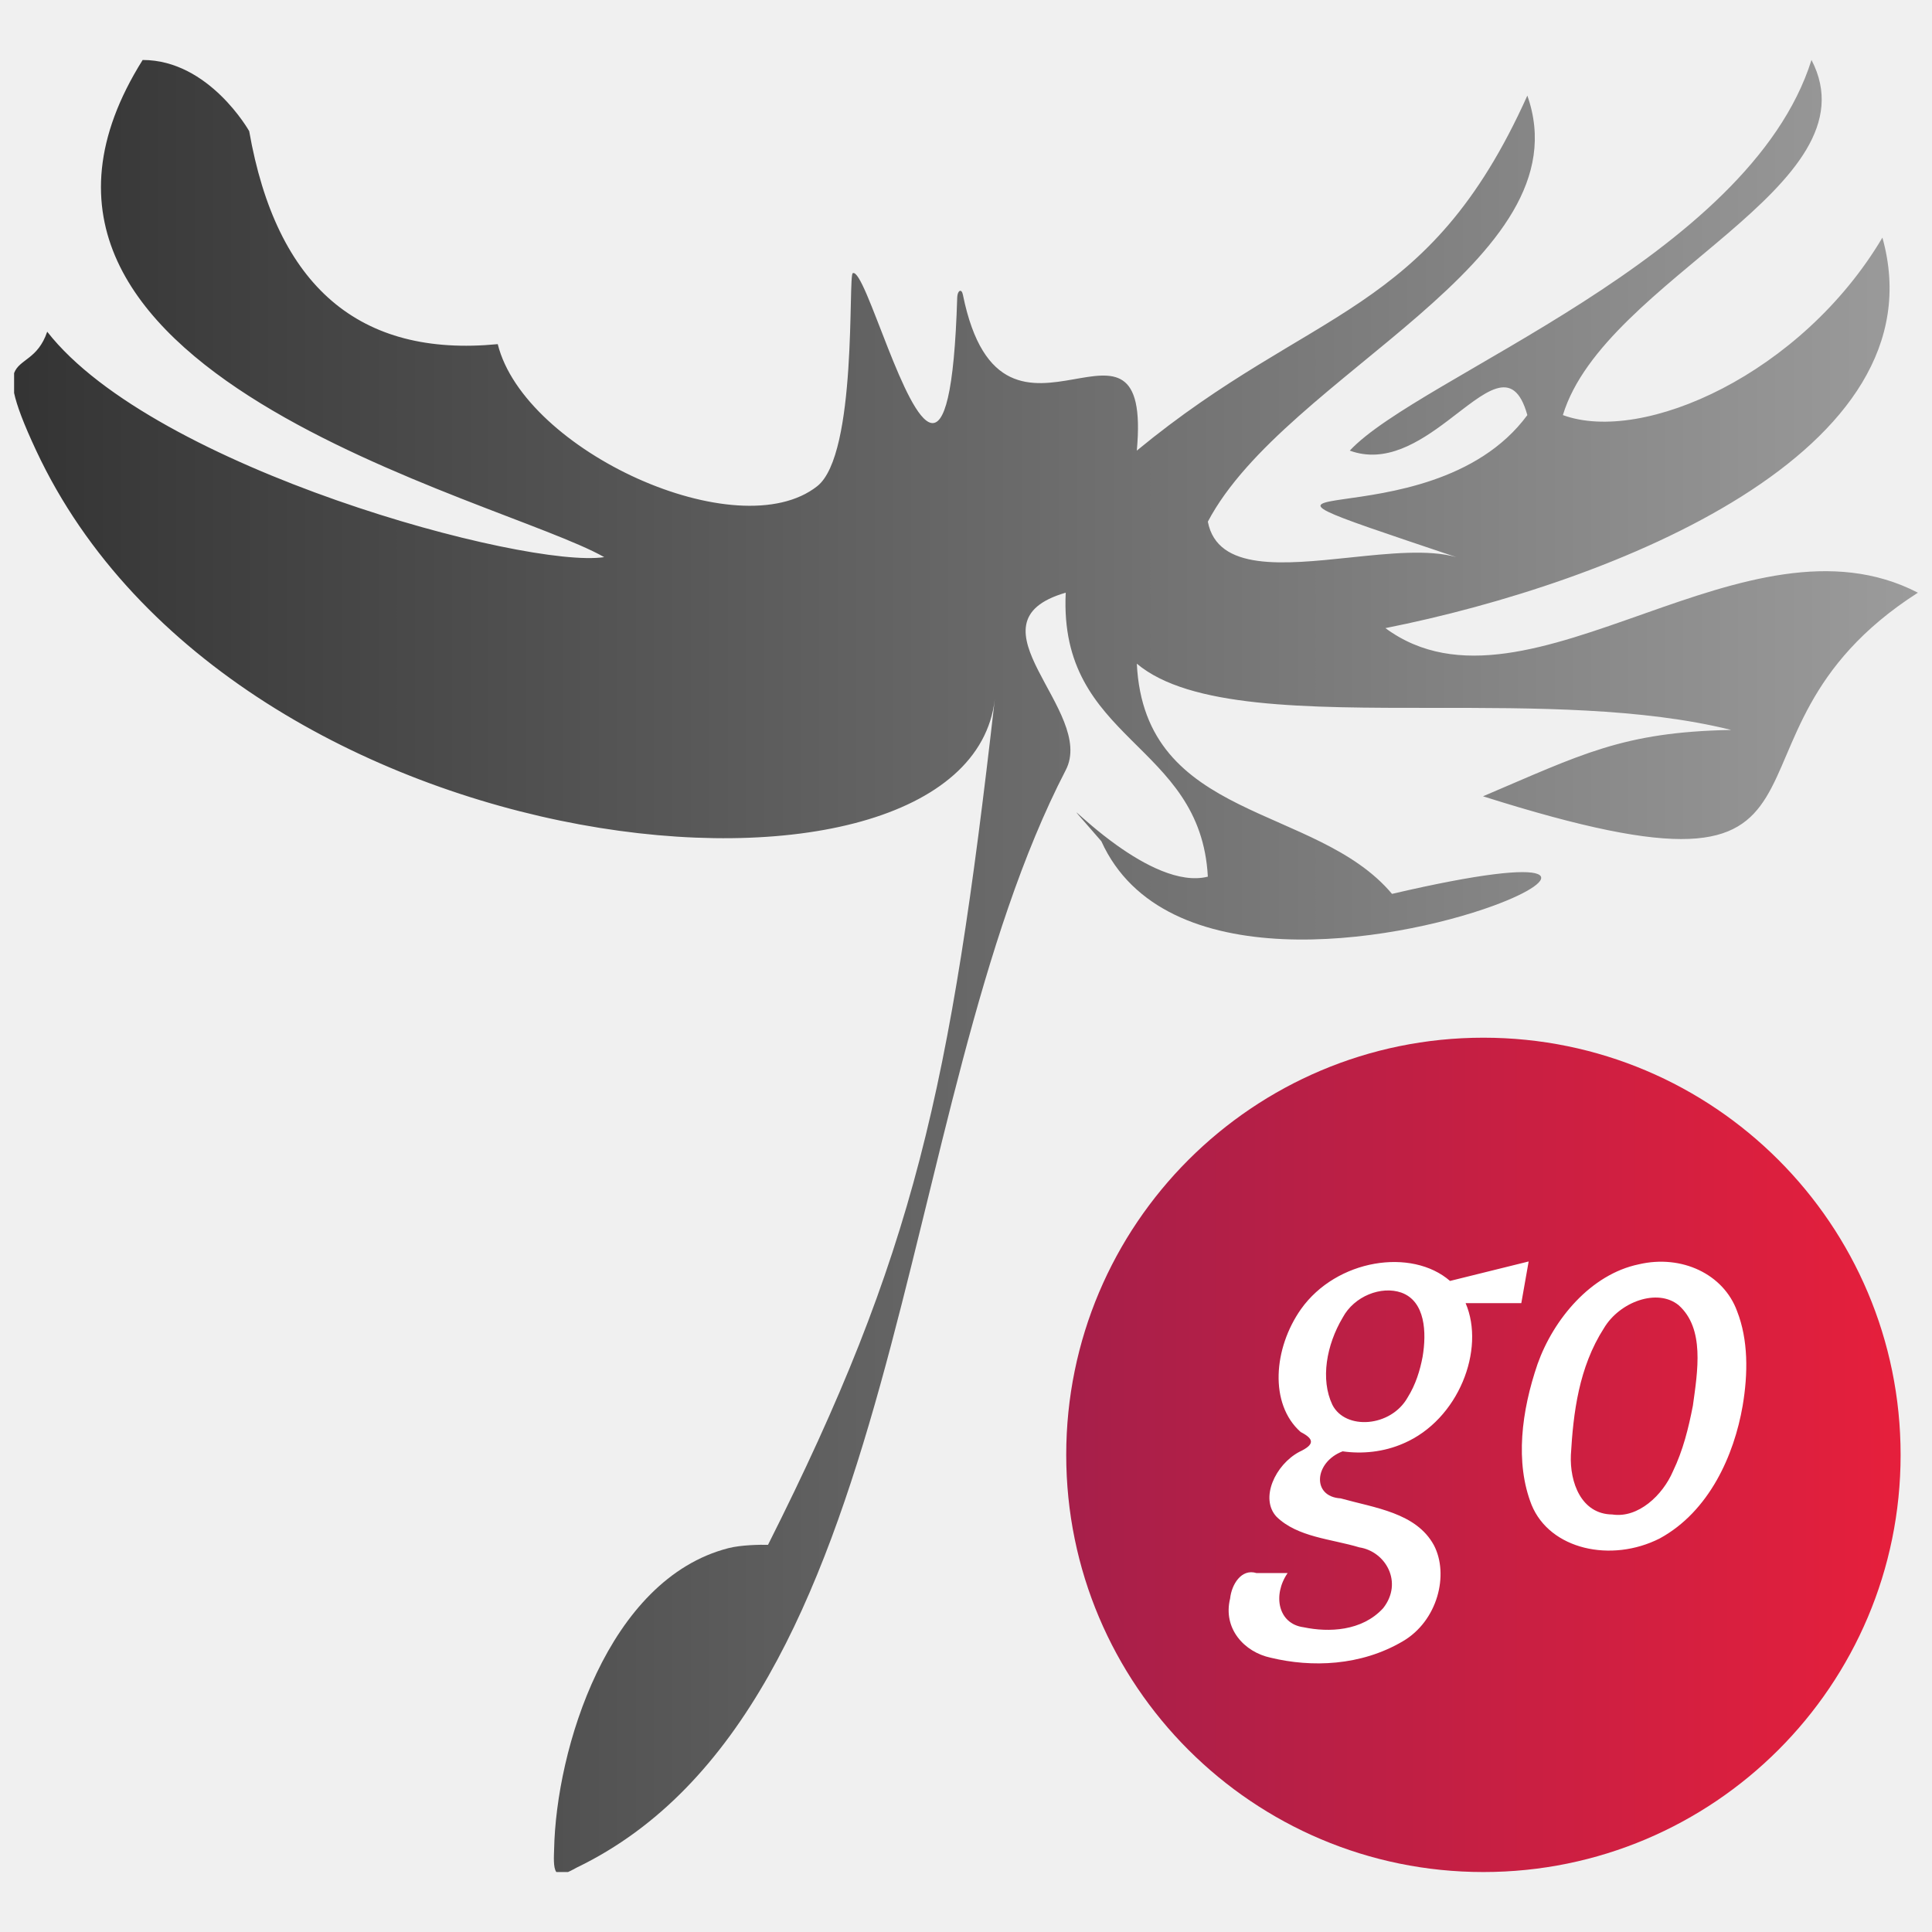
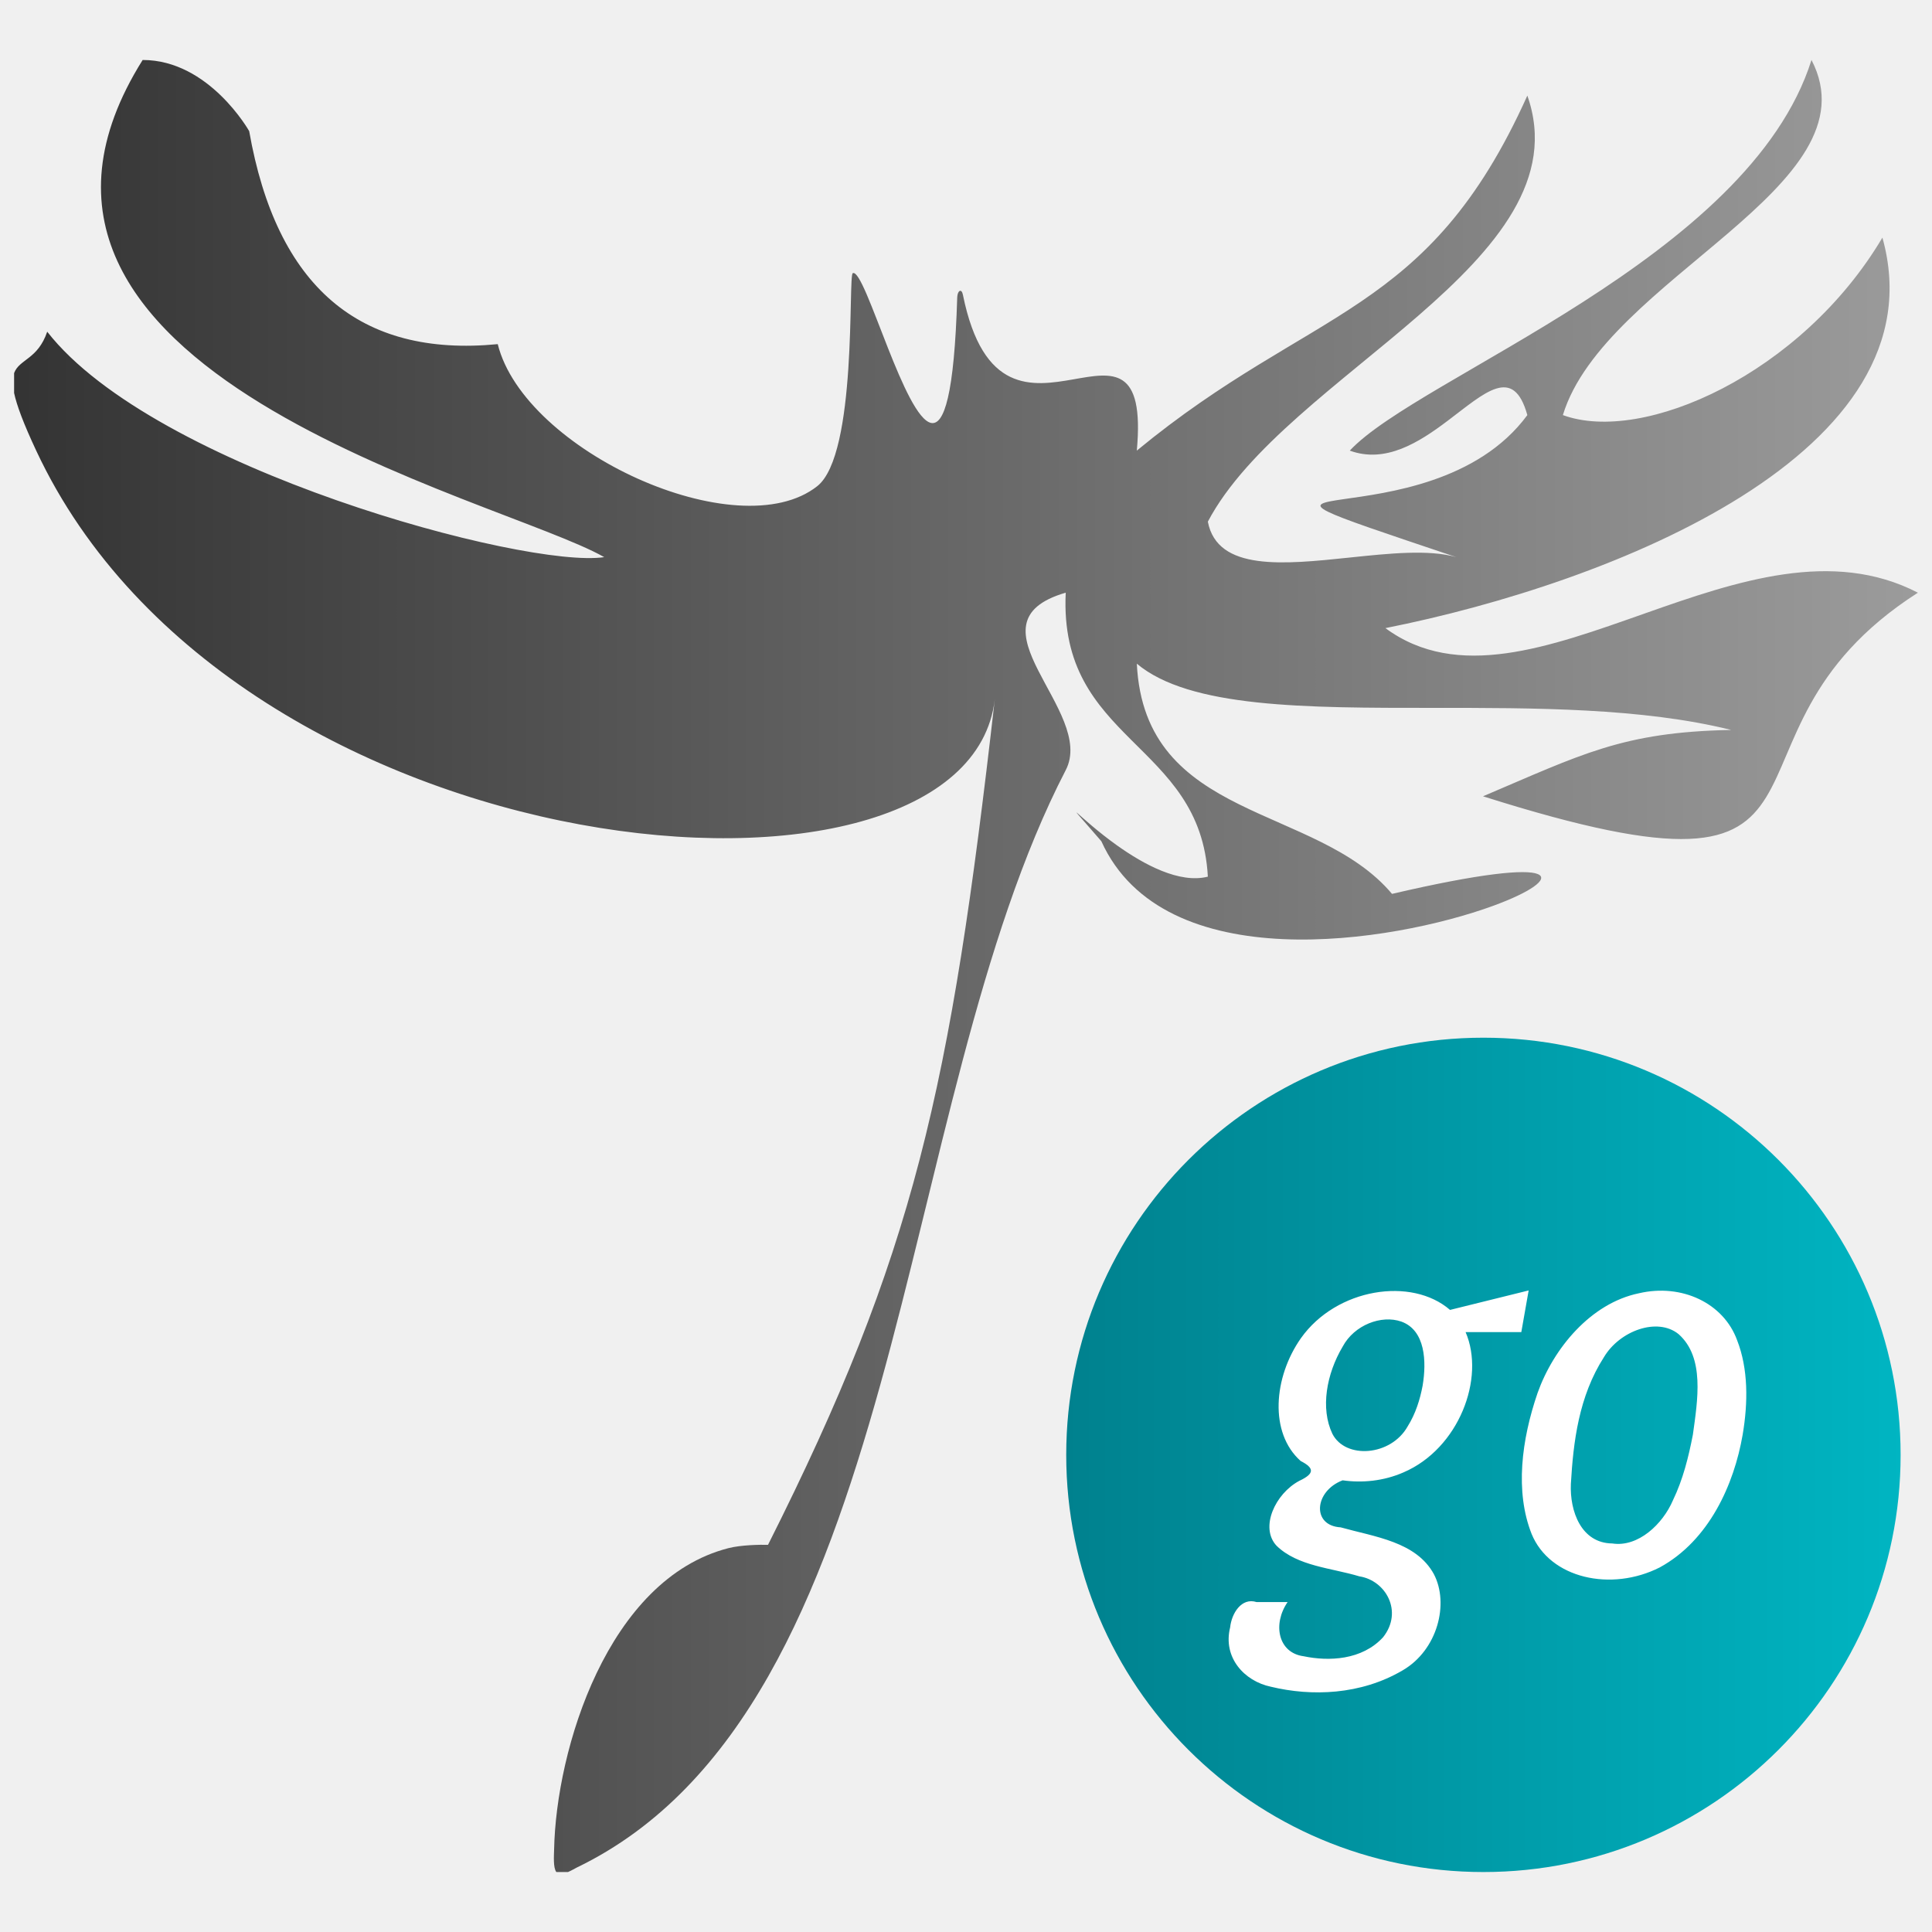
<svg xmlns="http://www.w3.org/2000/svg" xmlns:xlink="http://www.w3.org/1999/xlink" width="100pt" height="100pt" viewBox="0 0 125 125" id="svg2" version="1.1">
  <defs id="defs4" />
  <g id="layer1" transform="translate(4.2720002e-8,-927.3622)">
    <g id="Pusteblume" transform="matrix(0.9615161,0,0,0.9615161,-9.522855,907.5588)" />
    <g id="g3466" transform="translate(0.9124919,-3.879723)">
      <g transform="matrix(0.9615161,0,0,0.9615161,-9.522855,919.7864)" id="g3340">
        <defs id="defs3342">
          <path id="SVGID_1_" d="m 99.781,42.236 c 2.409,0.883 4.659,-0.556 6.568,-1.994 2.513,-1.891 4.438,-3.782 5.38,-0.397 -6.682,9.08 -24.789,2.834 -4.781,9.558 -1.85,-0.53 -4.506,-0.251 -7.163,0.027 -4.456,0.466 -8.912,0.934 -9.555,-2.413 5.237,-9.944 25.43,-17.517 21.499,-28.67 -6.702,14.91 -14.435,14.121 -26.279,23.889 0.523,-5.722 -1.625,-5.26 -4.265,-4.796 -2.77,0.484 -6.084,0.97 -7.435,-5.683 -0.085,-0.457 -0.366,-0.305 -0.384,0.165 -0.398,13.128 -2.739,8.27 -4.66,3.413 C 67.67,32.719 66.757,30.1 66.337,30.296 66.015,30.436 66.66,42.492 63.946,44.629 58.624,48.831 44.238,42.27 42.448,35.071 33.144,35.973 27.56,31.194 25.723,20.738 c 0,0 -2.693,-4.791 -7.169,-4.788 C 5.364,36.977 42.577,45.393 49.612,49.403 44.362,50.199 19.326,43.458 12.132,34.234 11.5,36.1 10.253,36.075 9.904,37.019 l 0,1.339 c 0.179,0.836 0.63,2.045 1.487,3.878 13.392,28.646 62.664,32.863 64.504,16.725 -2.994,26.299 -5.398,37.297 -15.26,56.902 -0.564,-0.011 -1.804,0.007 -2.667,0.225 -8.122,2.089 -11.598,13.538 -11.728,20.294 -0.009,0.396 -0.071,1.218 0.152,1.5 l 0.784,0 c 0.239,-0.103 0.465,-0.239 0.591,-0.302 22.296,-10.765 21.193,-51.235 32.9,-73.843 2.068,-3.98 -6.998,-9.915 0,-11.942 -0.487,10.047 9.079,10.029 9.563,19.109 -1.907,0.483 -4.302,-0.813 -6.117,-2.108 -2.616,-1.865 -4.031,-3.731 -1.049,-0.276 4.207,9.296 19.592,6.82 26.363,4.347 4.964,-1.814 5.296,-3.627 -6.804,-0.804 -5.09,-6.058 -16.652,-4.86 -17.172,-15.491 3.548,2.98 11.359,2.977 19.926,2.975 6.801,-0.003 14.075,-0.005 20.07,1.484 -7.325,0.138 -10.08,1.655 -16.701,4.465 27.136,8.597 13.925,-3.879 29.263,-13.7 -5.746,-2.972 -12.187,-0.788 -18.375,1.396 -6.449,2.272 -12.625,4.547 -17.456,0.988 15.299,-3.043 37.481,-11.839 33.443,-26.277 -5.431,9.161 -16.099,13.924 -21.501,11.942 2.802,-9.202 21.164,-15.38 16.729,-23.896 -4.202,13.361 -26.44,21.306 -31.068,26.287" />
        </defs>
        <clipPath id="SVGID_2_">
          <use height="100%" width="100%" y="0" x="0" style="overflow:visible" xlink:href="#SVGID_1_" overflow="visible" id="use3346" />
        </clipPath>
        <linearGradient id="SVGID_3_" gradientUnits="userSpaceOnUse" x1="-159.232" y1="342.737" x2="-158.089" y2="342.737" gradientTransform="matrix(112.1526,0,0,-112.1526,17868.072,38515.801)">
          <stop offset="0" style="stop-color:#575656" id="stop3349" />
          <stop offset="0" style="stop-color:#333333" id="stop3351" />
          <stop offset="1" style="stop-color:#9C9C9C" id="stop3353" />
        </linearGradient>
        <rect style="fill:url(#SVGID_3_)" x="5.364" y="15.946" clip-path="url(#SVGID_2_)" width="134.294" height="121.936" id="rect3355" />
      </g>
      <g transform="matrix(0.9615161,0,0,0.9615161,-30.23714,907.5589)" id="g3357">
        <g id="g3359">
          <defs id="defs3361">
            <path id="SVGID_4_" d="m 102.244,122.529 c 0,15.503 12.569,28.07 28.072,28.07 15.504,0 28.073,-12.567 28.073,-28.07 0,-15.506 -12.569,-28.072 -28.073,-28.072 -15.503,0 -28.072,12.566 -28.072,28.072" />
          </defs>
          <clipPath id="SVGID_5_">
            <use height="100%" width="100%" y="0" x="0" style="overflow:visible" xlink:href="#SVGID_4_" overflow="visible" id="use3365" />
          </clipPath>
          <linearGradient id="SVGID_6_" gradientUnits="userSpaceOnUse" x1="-166.071" y1="345.888" x2="-164.928" y2="345.888" gradientTransform="matrix(49.1186,0,0,-49.1186,8259.445,17112.096)">
-             <stop offset="0" style="stop-color:#A61F4A" id="stop3368" />
-             <stop offset="1" style="stop-color:#E61F3C" id="stop3370" />
+             <stop offset="0" style="stop-color:#00818E" id="stop3368" />
+             <stop offset="1" style="stop-color:#00B5C2" id="stop3370" />
          </linearGradient>
          <rect style="fill:url(#SVGID_6_)" x="102.244" y="94.457" clip-path="url(#SVGID_5_)" width="56.146" height="56.143" id="rect3372" />
        </g>
        <g id="g3374">
-           <g id="g3763" style="fill:#ffffff;fill-opacity:1" transform="translate(-99.5916,-2.228623)">
+           <g id="g3763" style="fill:#ffffff;fill-opacity:1" transform="translate(-99.5916,-0.2785779)">
            <path style="font-style:normal;font-weight:normal;font-size:39.001px;line-height:1.25;font-family:sans-serif;letter-spacing:0px;word-spacing:0px;fill:#ffffff;fill-opacity:1;stroke:none;stroke-width:0.975" d="m 228.709,114.546 c 1.342,3.111 -0.463,7.847 -4.181,9.44 -1.336,0.586 -2.786,0.72 -4.093,0.533 -1.915,0.725 -2.099,3.052 -0.133,3.165 2.301,0.644 5.075,0.961 6.272,3.147 1.034,1.971 0.265,5.104 -2.107,6.479 -2.819,1.654 -6.118,1.761 -8.868,1.097 -1.792,-0.379 -3.234,-1.972 -2.735,-3.986 0.098,-0.942 0.759,-2.029 1.773,-1.711 0.699,0 1.397,0 2.096,0 -1.018,1.475 -0.651,3.42 1.077,3.647 1.68,0.352 3.922,0.275 5.349,-1.281 1.366,-1.73 0.177,-3.821 -1.598,-4.095 -1.904,-0.573 -4.153,-0.679 -5.571,-2.057 -1.149,-1.232 -0.086,-3.509 1.526,-4.368 1.057,-0.495 1.008,-0.868 0.094,-1.338 -2.126,-1.889 -1.831,-5.634 0.02,-8.265 2.399,-3.375 7.453,-4.139 10.031,-1.9 1.764,-0.437 3.527,-0.874 5.291,-1.31 -0.165,0.934 -0.329,1.869 -0.494,2.803 -1.25,0 -2.5,0 -3.749,0 z m -2.892,3.604 c 0.272,-1.616 0.191,-3.729 -1.435,-4.313 -1.346,-0.467 -3.165,0.231 -3.942,1.681 -1.098,1.844 -1.508,4.162 -0.696,5.869 0.879,1.729 3.941,1.508 5.067,-0.497 0.535,-0.853 0.831,-1.81 1.006,-2.739 z m 21.533,3.312 c -0.573,3.315 -2.244,7.098 -5.577,8.918 -3.264,1.655 -7.39,0.751 -8.623,-2.256 -1.124,-2.842 -0.684,-6.319 0.404,-9.488 1.063,-2.988 3.569,-6.034 6.821,-6.704 2.872,-0.67 5.694,0.658 6.603,3.158 0.752,1.921 0.744,4.184 0.372,6.372 z m -3.349,0 c 0.323,-2.347 0.811,-5.206 -0.959,-6.779 -1.425,-1.158 -3.963,-0.229 -5.021,1.543 -1.699,2.646 -2.064,5.705 -2.228,8.532 -0.082,1.836 0.692,3.988 2.786,4.01 1.745,0.269 3.397,-1.305 4.08,-2.9 0.685,-1.42 1.054,-2.929 1.341,-4.407 z" id="text3754" />
          </g>
        </g>
      </g>
    </g>
  </g>
</svg>
